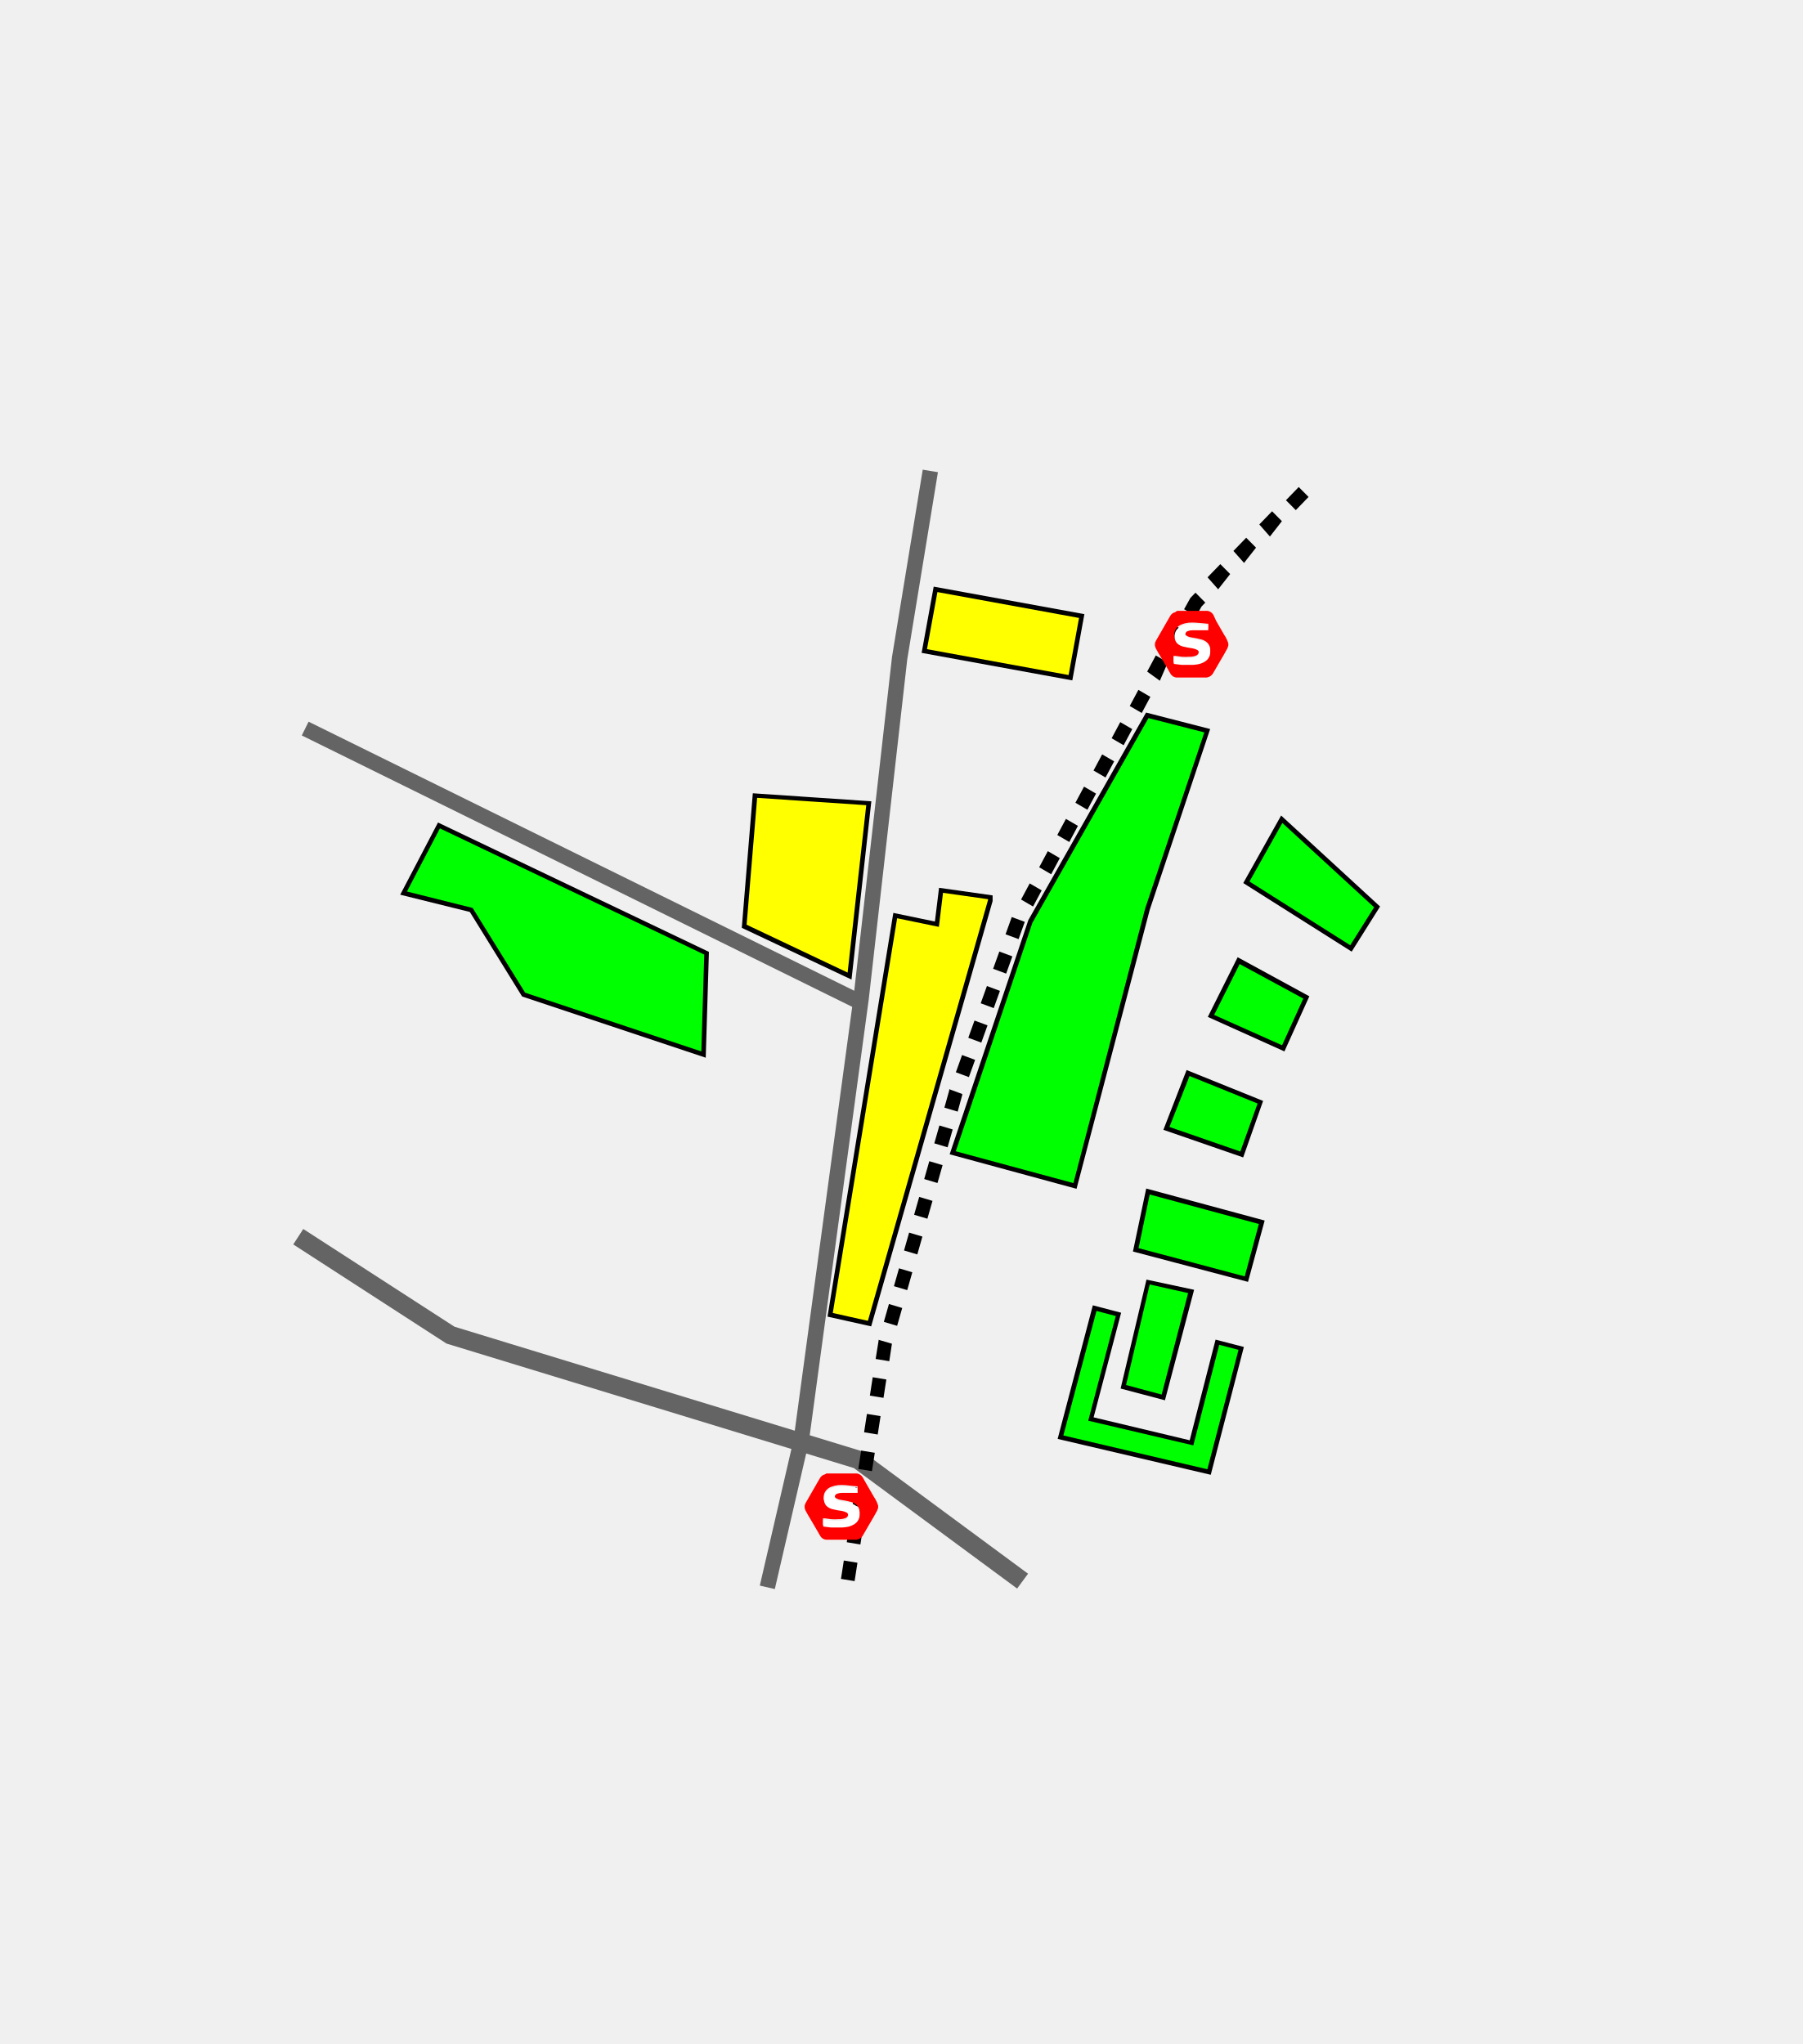
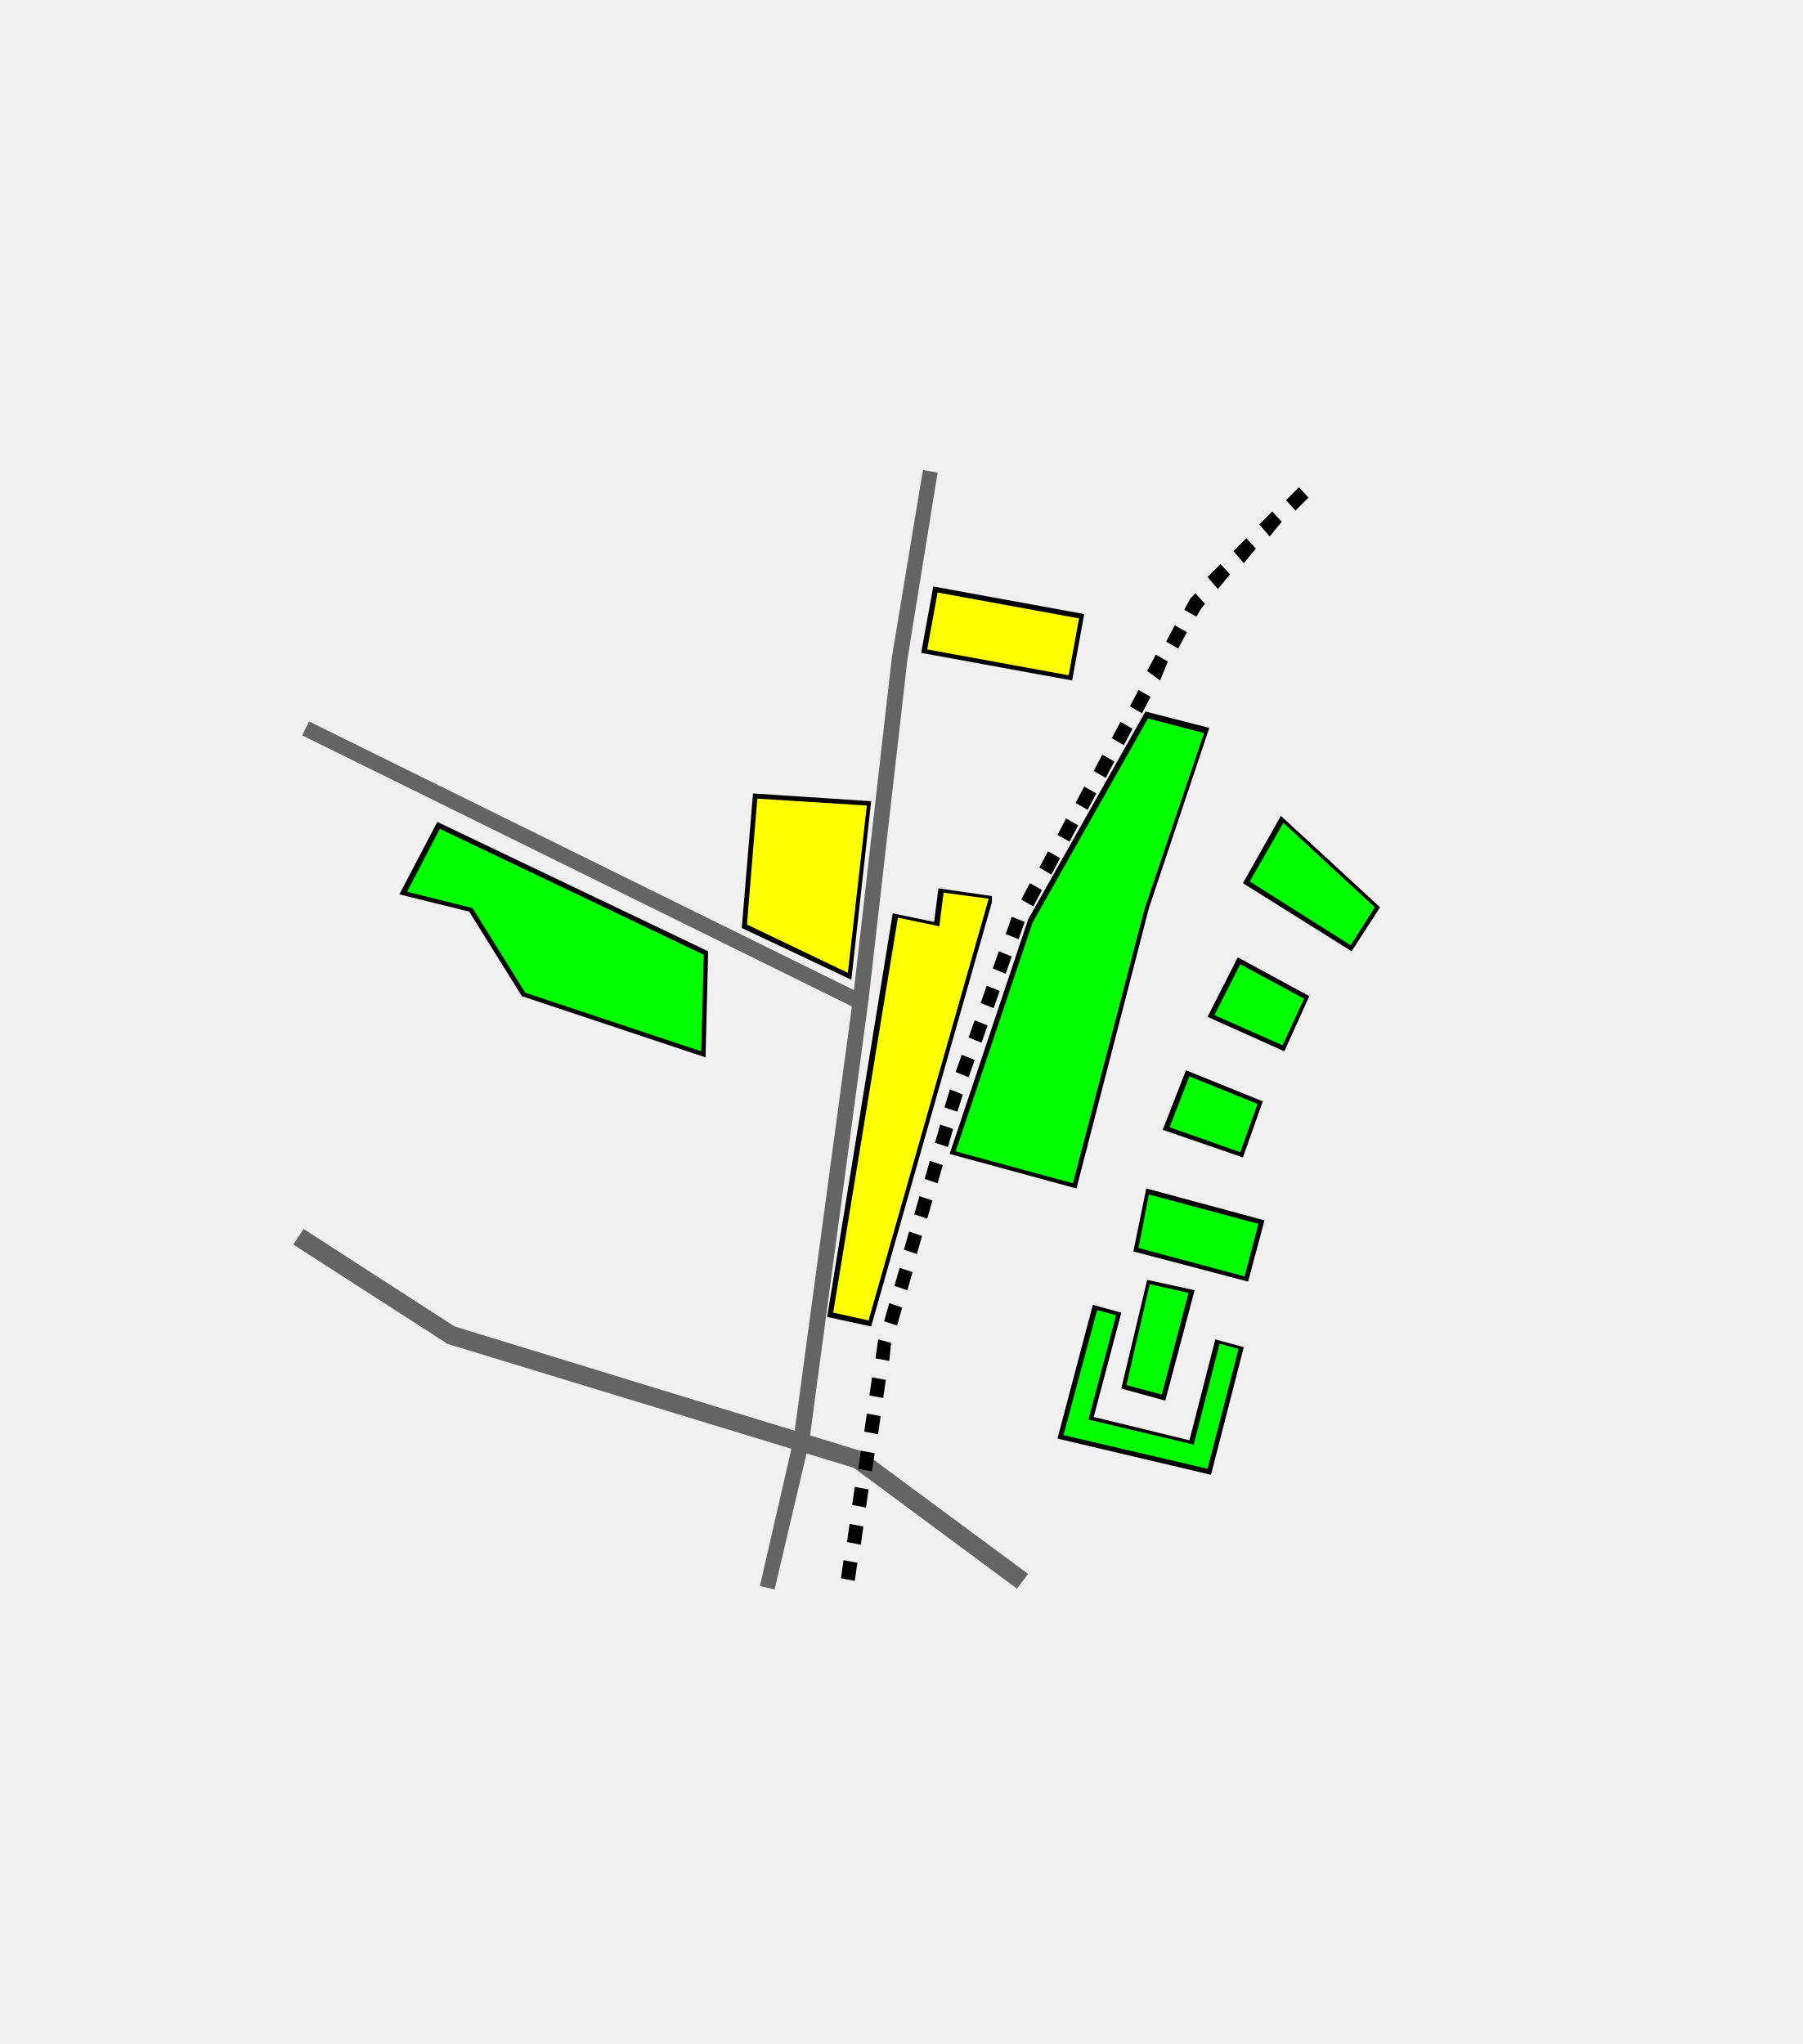
- <svg xmlns="http://www.w3.org/2000/svg" id="Layer_2" data-name="Layer 2" width="209" height="237" viewBox="0 0 209 237">
+ <svg xmlns="http://www.w3.org/2000/svg" version="1.1" id="Layer_2" x="0px" y="0px" viewBox="0 0 209 237" style="enable-background:new 0 0 209 237;" xml:space="preserve">
+   <style type="text/css">
+ 	.st0{fill:#646464;}
+ 	.st1{fill:#FFFF00;}
+ 	.st2{fill:#00FF00;}
+ 	.st3{fill:none;}
+ </style>
+   <polygon class="st0" points="89.8,184.3 88.1,183.9 92,166.9 98.9,115.7 103.4,76.2 103.4,76.2 107,54.5 108.7,54.8 105.2,76.5  100.7,115.9 93.8,167.3 93.8,167.3 " />
+   <polygon class="st0" points="117.9,184.2 99,170.2 51.8,155.8 51.7,155.7 34,144.3 35.2,142.5 52.7,153.8 100,168.3 119.2,182.5 " />
  <g>
-     <polygon points="89.83 184.25 88.09 183.85 92 166.95 98.95 115.65 103.41 76.23 103.41 76.21 106.98 54.46 108.74 54.75 105.18 76.48 100.72 115.88 93.76 167.27 93.75 167.31 89.83 184.25" fill="#646464" />
-     <polygon points="117.92 184.19 98.99 170.22 51.78 155.79 51.65 155.71 34 144.29 35.16 142.5 52.69 153.83 99.97 168.28 119.19 182.47 117.92 184.19" fill="#646464" />
-     <g>
-       <rect x="107.68" y="69.82" width="17.22" height="7.27" transform="translate(15.1 -19.71) rotate(10.36)" fill="#ff0" />
-       <path d="M124.32,78.89,106.85,75.7l1.4-7.68,17.47,3.19Zm-16.85-3.62,16.42,3,1.21-6.62-16.42-3Z" />
-     </g>
-     <g>
-       <polygon points="98.5 113.17 86.29 107.38 87.53 92.22 100.73 93.12 98.5 113.17" fill="#ff0" />
-       <path d="M98.72,113.58l-12.72-6,1.28-15.6,13.74.93Zm-12.16-6.36,11.71,5.55,2.16-19.41-12.65-.85Z" />
-     </g>
-     <g>
-       <polygon points="114.82 104.04 109.11 103.23 108.63 107.16 103.8 106.16 96.25 152.44 100.82 153.47 114.83 104.39 114.82 104.04" fill="#ff0" />
-       <path d="M101,153.79l-5.06-1.13,7.63-46.81,4.82,1,.48-3.91,6.21.88v.66Zm-4.45-1.55,4.07.91,13.93-48.8v-.09l-5.22-.74-.48,3.95-4.84-1Z" />
-     </g>
-     <g>
-       <polygon points="133 82.95 119.45 106.85 110.44 133.68 124.62 137.51 133 105.42 139.95 84.74 133 82.95" fill="lime" />
-       <path d="M124.81,137.84l-14.71-4,9.12-27.15,13.65-24.07,7.43,1.91-7,20.95Zm-14-4.35,13.64,3.69,8.32-31.85,6.86-20.41-6.48-1.66L119.69,107Z" />
-     </g>
-     <g>
-       <polygon points="81.92 110.5 50.9 95.7 46.79 103.55 54.64 105.51 60.7 115.31 81.56 122.27 81.92 110.5" fill="lime" />
-       <path d="M81.82,122.64l-21.29-7.1-6.06-9.8-8.07-2,4.38-8.37,31.41,15Zm-20.94-7.54,20.43,6.81.34-11.23L51,96.05l-3.82,7.32,7.62,1.91Z" />
-     </g>
-     <g>
-       <line x1="99.75" y1="116.21" x2="35.38" y2="84.47" fill="lime" />
-       <rect x="66.67" y="64.46" width="1.78" height="71.76" transform="translate(-52.31 116.56) rotate(-63.75)" fill="#646464" />
-     </g>
-     <path d="M99.08,183.33l-1.58-.26.33-2.13,1.58.26Zm.67-4.25-1.58-.26.33-2.13,1.58.26Zm.67-4.25-1.58-.26.33-2.13,1.58.26Zm.67-4.25-1.58-.26.33-2.13,1.58.26Zm.67-4.25-1.58-.26.33-2.13,1.58.26Zm.67-4.25-1.58-.26.33-2.13,1.58.26Zm.67-4.25-1.58-.26.34-2.12,0-.1,1.54.45,0,.05Zm.91-4.1-1.54-.46.59-2.07,1.54.46Zm1.17-4.14-1.54-.46.59-2.07,1.54.46Zm1.17-4.14-1.54-.46.59-2.07,1.54.46Zm1.17-4.14-1.54-.46.59-2.07,1.54.46Zm1.17-4.14-1.54-.46.59-2.07,1.54.46Zm1.17-4.14-1.54-.46.59-2.07,1.54.46Zm1.17-4.14-1.54-.46.56-2,0-.14,1.51.56,0,.11Zm1.3-4-1.51-.56.72-2,1.51.56Zm1.44-4-1.51-.56.72-2,1.51.56Zm1.44-4-1.51-.56.72-2,1.51.56Zm1.44-4-1.51-.56.72-2,1.51.56Zm1.44-4-1.51-.56.72-2,1.51.56Zm1.68-3.78-1.39-.81,1-1.87,1.39.81Zm2.1-3.74-1.39-.81,1-1.87,1.39.81Zm2.1-3.74-1.39-.81,1-1.87,1.39.81Zm2.1-3.74-1.39-.81,1-1.87,1.39.81Zm2.1-3.74-1.39-.81,1-1.87,1.39.81Zm2.1-3.74-1.39-.81,1-1.87,1.39.81Zm2.1-3.74-1.39-.81,1-1.87,1.39.81Zm2.1-3.74L133,77.87l1-1.87,1.39.81Zm2.1-3.74-1.39-.81,1-1.87,1.39.81Zm2.1-3.74-1.39-.81.73-1.31.59-.61,1.14,1.15-.44.46Zm2.56-3.12L140,66.94l1.48-1.53,1.14,1.15Zm3-3.06L143,63.88l1.48-1.53,1.14,1.15Zm3-3.06L146,60.81l1.48-1.53,1.14,1.15Zm3-3.06-1.14-1.15,1.48-1.53,1.14,1.15Z" />
-     <g>
-       <path d="M95.81,170.85h3.47l.08,0a.93.93,0,0,1,.67.47l.37.65c.31.54.62,1.07.93,1.61a3.59,3.59,0,0,1,.48,1v.25a2.73,2.73,0,0,1-.14.37c-.27.49-.55,1-.83,1.45l-.77,1.33a1,1,0,0,1-.55.49l-.23.06H95.79a.87.87,0,0,1-.69-.43c-.29-.48-.56-1-.84-1.45l-.59-1c-.1-.18-.21-.36-.3-.54a1.69,1.69,0,0,1-.08-.27q0-.1,0-.2l0-.08a1.7,1.7,0,0,1,.24-.51l.82-1.43.71-1.23a.9.9,0,0,1,.58-.44Zm3.62,1.49h-.07l-.61-.06L98,172.2a5.16,5.16,0,0,0-.83,0,3.09,3.09,0,0,0-.81.2,1.38,1.38,0,0,0-.66.51,1.33,1.33,0,0,0-.15,1.09,1,1,0,0,0,.35.53,1.61,1.61,0,0,0,.51.26,8.8,8.8,0,0,0,1.14.22,1.83,1.83,0,0,1,.54.17.43.43,0,0,1,.23.52.48.48,0,0,1-.3.32,2,2,0,0,1-.78.13,6,6,0,0,1-.89,0l-.71-.1-.23,0c0,.26,0,.52,0,.77,0,0,0,0,0,0l.88.11.71,0c.21,0,.42,0,.63,0a4.86,4.86,0,0,0,.53-.06,2.21,2.21,0,0,0,.9-.35,1.25,1.25,0,0,0,.57-1.06,2.19,2.19,0,0,0,0-.35,1,1,0,0,0-.32-.61,1.59,1.59,0,0,0-.64-.35,10.74,10.74,0,0,0-1.18-.24,1.5,1.5,0,0,1-.55-.19.38.38,0,0,1-.19-.32.39.39,0,0,1,.29-.39,1.5,1.5,0,0,1,.53-.09l.81,0,.57,0,.45,0Z" fill="red" />
-       <path d="M99.43,172.34v.76l-.45,0-.57,0-.81,0a1.5,1.5,0,0,0-.53.09.39.39,0,0,0-.29.39.38.38,0,0,0,.19.32,1.5,1.5,0,0,0,.55.19,10.74,10.74,0,0,1,1.18.24,1.59,1.59,0,0,1,.64.35,1,1,0,0,1,.32.61,2.19,2.19,0,0,1,0,.35,1.25,1.25,0,0,1-.57,1.06,2.21,2.21,0,0,1-.9.35,4.86,4.86,0,0,1-.53.06c-.21,0-.42,0-.63,0l-.71,0-.88-.11s0,0,0,0c0-.26,0-.51,0-.77l.23,0,.71.1a6,6,0,0,0,.89,0,2,2,0,0,0,.78-.13.48.48,0,0,0,.3-.32.43.43,0,0,0-.23-.52,1.83,1.83,0,0,0-.54-.17,8.8,8.8,0,0,1-1.14-.22,1.61,1.61,0,0,1-.51-.26,1,1,0,0,1-.35-.53,1.33,1.33,0,0,1,.15-1.09,1.38,1.38,0,0,1,.66-.51,3.09,3.09,0,0,1,.81-.2,5.16,5.16,0,0,1,.83,0l.75.06.61.06Z" fill="#fff" />
-     </g>
-     <g>
-       <path d="M136.46,70.83h3.47l.08,0a.93.93,0,0,1,.67.47L141,72c.31.54.62,1.07.93,1.61a3.59,3.59,0,0,1,.48,1v.25a2.73,2.73,0,0,1-.14.37c-.27.49-.55,1-.83,1.45l-.77,1.33a1,1,0,0,1-.55.49l-.23.06h-3.49a.87.87,0,0,1-.69-.43c-.29-.48-.56-1-.84-1.45l-.59-1c-.1-.18-.21-.36-.3-.54a1.69,1.69,0,0,1-.08-.27q0-.1,0-.2l0-.08a1.7,1.7,0,0,1,.24-.51l.82-1.43.71-1.23a.9.9,0,0,1,.58-.44Zm3.62,1.49H140l-.61-.06-.75-.06a5.16,5.16,0,0,0-.83,0,3.09,3.09,0,0,0-.81.2,1.38,1.38,0,0,0-.66.51,1.33,1.33,0,0,0-.15,1.09,1,1,0,0,0,.35.53,1.61,1.61,0,0,0,.51.26,8.8,8.8,0,0,0,1.14.22,1.83,1.83,0,0,1,.54.17.43.43,0,0,1,.23.52.48.48,0,0,1-.3.32,2,2,0,0,1-.78.13,6,6,0,0,1-.89,0l-.71-.1-.23,0c0,.26,0,.52,0,.77,0,0,0,0,0,0l.88.11.71,0c.21,0,.42,0,.63,0a4.86,4.86,0,0,0,.53-.06,2.21,2.21,0,0,0,.9-.35,1.25,1.25,0,0,0,.57-1.06,2.19,2.19,0,0,0,0-.35,1,1,0,0,0-.32-.61,1.59,1.59,0,0,0-.64-.35,10.74,10.74,0,0,0-1.18-.24,1.5,1.5,0,0,1-.55-.19.38.38,0,0,1-.19-.32.39.39,0,0,1,.29-.39,1.5,1.5,0,0,1,.53-.09l.81,0,.57,0,.45,0Z" fill="red" />
-       <path d="M140.08,72.32v.76l-.45,0-.57,0-.81,0a1.5,1.5,0,0,0-.53.09.39.39,0,0,0-.29.39.38.38,0,0,0,.19.32,1.5,1.5,0,0,0,.55.19,10.74,10.74,0,0,1,1.18.24,1.59,1.59,0,0,1,.64.35,1,1,0,0,1,.32.61,2.19,2.19,0,0,1,0,.35,1.25,1.25,0,0,1-.57,1.06,2.21,2.21,0,0,1-.9.35,4.86,4.86,0,0,1-.53.06c-.21,0-.42,0-.63,0l-.71,0-.88-.11s0,0,0,0c0-.26,0-.51,0-.77l.23,0,.71.1a6,6,0,0,0,.89,0,2,2,0,0,0,.78-.13.48.48,0,0,0,.3-.32.43.43,0,0,0-.23-.52,1.83,1.83,0,0,0-.54-.17,8.8,8.8,0,0,1-1.14-.22,1.61,1.61,0,0,1-.51-.26,1,1,0,0,1-.35-.53,1.33,1.33,0,0,1,.15-1.09,1.38,1.38,0,0,1,.66-.51,3.09,3.09,0,0,1,.81-.2,5.16,5.16,0,0,1,.83,0l.75.06.61.06Z" fill="#fff" />
-     </g>
-     <g>
-       <polygon points="159.66 105.15 148.6 94.99 144.5 102.3 156.62 109.97 159.66 105.15" fill="lime" />
-       <path d="M156.71,110.34l-12.57-7.95,4.39-7.83L160,105.11Zm-11.85-8.13,11.68,7.39,2.77-4.4-10.64-9.78Z" />
-     </g>
-     <g>
-       <polygon points="143.61 111.39 140.4 117.81 148.78 121.56 151.45 115.67 143.61 111.39" fill="lime" />
-       <path d="M148.91,121.91l-8.88-4,3.46-6.92,8.31,4.53Zm-8.15-4.23,7.88,3.52,2.46-5.42-7.38-4Z" />
-     </g>
-     <g>
-       <polygon points="137.72 124.41 135.23 130.83 143.97 133.86 146.1 127.8 137.72 124.41" fill="lime" />
-       <path d="M144.13,134.2,134.88,131l2.69-6.93,8.87,3.58Zm-8.55-3.53,8.22,2.85,2-5.57-7.89-3.19Z" />
-     </g>
-     <g>
-       <polygon points="133.09 138.14 146.28 141.7 144.5 148.3 131.66 144.91 133.09 138.14" fill="lime" />
-       <path d="M144.69,148.63l-13.34-3.52,1.54-7.3,13.73,3.71ZM132,144.72,144.31,148l1.64-6.08-12.66-3.42Z" />
-     </g>
-     <g>
-       <polygon points="133.09 148.66 130.24 160.78 134.87 162.03 138.08 149.73 133.09 148.66" fill="lime" />
-       <path d="M135.06,162.36,129.92,161l3-12.63,5.52,1.18Zm-4.51-1.77,4.13,1.11,3.07-11.77-4.46-1Z" />
-     </g>
-     <g>
-       <polygon points="140.18 170.69 122.96 166.65 126.9 151.68 129.65 152.41 126.46 164.54 138.12 167.28 141.16 155.61 143.92 156.32 140.18 170.69" fill="lime" />
-       <path d="M140.37,171l-17.75-4.16,4.08-15.49,3.28.86-3.19,12.13L137.93,167l3-11.67,3.28.85Zm-17.09-4.56,16.7,3.92,3.61-13.85-2.24-.58-3,11.66-12.18-2.86,3.19-12.14-2.24-.59Z" />
-     </g>
+     <rect x="112.6" y="64.9" transform="matrix(0.1798 -0.9837 0.9837 0.1798 23.1102 174.6385)" class="st1" width="7.3" height="17.2" />
+     <path d="M124.3,78.9l-17.5-3.2l1.4-7.7l17.5,3.2L124.3,78.9z M107.5,75.3l16.4,3l1.2-6.6l-16.4-3L107.5,75.3z" />
+   </g>
+   <g>
+     <polygon class="st1" points="98.5,113.2 86.3,107.4 87.5,92.2 100.7,93.1  " />
+     <path d="M98.7,113.6l-12.7-6L87.3,92l13.7,0.9L98.7,113.6z M86.6,107.2l11.7,5.6l2.2-19.4l-12.7-0.8L86.6,107.2z" />
+   </g>
+   <g>
+     <polygon class="st1" points="114.8,104 109.1,103.2 108.6,107.2 103.8,106.2 96.3,152.4 100.8,153.5 114.8,104.4  " />
+     <path d="M101,153.8l-5.1-1.1l7.6-46.8l4.8,1l0.5-3.9l6.2,0.9v0.7L101,153.8z M96.6,152.2l4.1,0.9l13.9-48.8v-0.1l-5.2-0.7l-0.5,3.9   l-4.8-1L96.6,152.2z" />
+   </g>
+   <g>
+     <polygon class="st2" points="133,82.9 119.4,106.8 110.4,133.7 124.6,137.5 133,105.4 139.9,84.7  " />
+     <path d="M124.8,137.8l-14.7-4l9.1-27.2l13.6-24.1l7.4,1.9l-7,20.9L124.8,137.8z M110.8,133.5l13.6,3.7l8.3-31.8l6.9-20.4l-6.5-1.7   L119.7,107L110.8,133.5z" />
+   </g>
+   <g>
+     <polygon class="st2" points="81.9,110.5 50.9,95.7 46.8,103.6 54.6,105.5 60.7,115.3 81.6,122.3  " />
+     <path d="M81.8,122.6l-21.3-7.1l-6.1-9.8l-8.1-2l4.4-8.4l31.4,15L81.8,122.6z M60.9,115.1l20.4,6.8l0.3-11.2L51,96.1l-3.8,7.3   l7.6,1.9L60.9,115.1z" />
+   </g>
+   <g>
+     <line class="st3" x1="99.8" y1="116.2" x2="35.4" y2="84.5" />
+     <rect x="66.7" y="64.5" transform="matrix(0.4423 -0.8969 0.8969 0.4423 -52.3173 116.56)" class="st0" width="1.8" height="71.8" />
+   </g>
+   <path d="M99.1,183.3l-1.6-0.3l0.3-2.1l1.6,0.3L99.1,183.3z M99.8,179.1l-1.6-0.3l0.3-2.1l1.6,0.3L99.8,179.1z M100.4,174.8l-1.6-0.3  l0.3-2.1l1.6,0.3L100.4,174.8z M101.1,170.6l-1.6-0.3l0.3-2.1l1.6,0.3L101.1,170.6z M101.8,166.3l-1.6-0.3l0.3-2.1l1.6,0.3  L101.8,166.3z M102.4,162.1l-1.6-0.3l0.3-2.1l1.6,0.3L102.4,162.1z M103.1,157.8l-1.6-0.3l0.3-2.1v-0.1l1.5,0.4v0.1L103.1,157.8z   M104,153.7l-1.5-0.5l0.6-2.1l1.5,0.5L104,153.7z M105.2,149.6l-1.5-0.5l0.6-2.1l1.5,0.5L105.2,149.6z M106.3,145.4l-1.5-0.5  l0.6-2.1l1.5,0.5L106.3,145.4z M107.5,141.3l-1.5-0.5l0.6-2.1l1.5,0.5L107.5,141.3z M108.7,137.2l-1.5-0.5l0.6-2.1l1.5,0.5  L108.7,137.2z M109.9,133l-1.5-0.5l0.6-2.1l1.5,0.5L109.9,133z M111,128.9l-1.5-0.5l0.6-2v-0.1l1.5,0.6v0.1L111,128.9z M112.3,124.9  l-1.5-0.6l0.7-2l1.5,0.6L112.3,124.9z M113.8,120.9l-1.5-0.6l0.7-2l1.5,0.6L113.8,120.9z M115.2,116.9l-1.5-0.6l0.7-2l1.5,0.6  L115.2,116.9z M116.6,112.9l-1.5-0.6l0.7-2l1.5,0.6L116.6,112.9z M118.1,108.9l-1.5-0.6l0.7-2l1.5,0.6L118.1,108.9z M119.8,105.1  l-1.4-0.8l1-1.9l1.4,0.8L119.8,105.1z M121.9,101.4l-1.4-0.8l1-1.9l1.4,0.8L121.9,101.4z M124,97.6l-1.4-0.8l1-1.9l1.4,0.8L124,97.6  z M126.1,93.9l-1.4-0.8l1-1.9l1.4,0.8L126.1,93.9z M128.2,90.2l-1.4-0.8l1-1.9l1.4,0.8L128.2,90.2z M130.3,86.4l-1.4-0.8l1-1.9  l1.4,0.8L130.3,86.4z M132.4,82.7l-1.4-0.8l1-1.9l1.4,0.8L132.4,82.7z M134.5,78.9l-1.5-1.1l1-1.9l1.4,0.8L134.5,78.9z M136.6,75.2  l-1.4-0.8l1-1.9l1.4,0.8L136.6,75.2z M138.7,71.5l-1.4-0.8l0.7-1.3l0.6-0.6l1.1,1.2l-0.4,0.5L138.7,71.5z M141.2,68.3l-1.2-1.4  l1.5-1.5l1.1,1.2L141.2,68.3z M144.2,65.3l-1.2-1.4l1.5-1.5l1.1,1.2L144.2,65.3z M147.2,62.2l-1.2-1.4l1.5-1.5l1.1,1.2L147.2,62.2z   M150.2,59.2l-1.1-1.2l1.5-1.5l1.1,1.2L150.2,59.2z" />
+   <g>
+     <polygon class="st2" points="159.7,105.2 148.6,95 144.5,102.3 156.6,110  " />
+     <path d="M156.7,110.3l-12.6-7.9l4.4-7.8l11.5,10.6L156.7,110.3z M144.9,102.2l11.7,7.4l2.8-4.4l-10.6-9.8L144.9,102.2z" />
+   </g>
+   <g>
+     <polygon class="st2" points="143.6,111.4 140.4,117.8 148.8,121.6 151.4,115.7  " />
+     <path d="M148.9,121.9l-8.9-4l3.5-6.9l8.3,4.5L148.9,121.9z M140.8,117.7l7.9,3.5l2.5-5.4l-7.4-4L140.8,117.7z" />
+   </g>
+   <g>
+     <polygon class="st2" points="137.7,124.4 135.2,130.8 144,133.9 146.1,127.8  " />
+     <path d="M144.1,134.2l-9.3-3.2l2.7-6.9l8.9,3.6L144.1,134.2z M135.6,130.7l8.2,2.9l2-5.6l-7.9-3.2L135.6,130.7z" />
+   </g>
+   <g>
+     <polygon class="st2" points="133.1,138.1 146.3,141.7 144.5,148.3 131.7,144.9  " />
+     <path d="M144.7,148.6l-13.3-3.5l1.5-7.3l13.7,3.7L144.7,148.6z M132,144.7l12.3,3.3l1.6-6.1l-12.7-3.4L132,144.7z" />
+   </g>
+   <g>
+     <polygon class="st2" points="133.1,148.7 130.2,160.8 134.9,162 138.1,149.7  " />
+     <path d="M135.1,162.4l-5.1-1.4l3-12.6l5.5,1.2L135.1,162.4z M130.6,160.6l4.1,1.1l3.1-11.8l-4.5-1L130.6,160.6z" />
+   </g>
+   <g>
+     <polygon class="st2" points="140.2,170.7 123,166.6 126.9,151.7 129.6,152.4 126.5,164.5 138.1,167.3 141.2,155.6 143.9,156.3  " />
+     <path d="M140.4,171l-17.8-4.2l4.1-15.5l3.3,0.9l-3.2,12.1l11.1,2.7l3-11.7l3.3,0.9L140.4,171z M123.3,166.4l16.7,3.9l3.6-13.9   l-2.2-0.6l-3,11.7l-12.2-2.9l3.2-12.1l-2.2-0.6L123.3,166.4z" />
  </g>
</svg>
